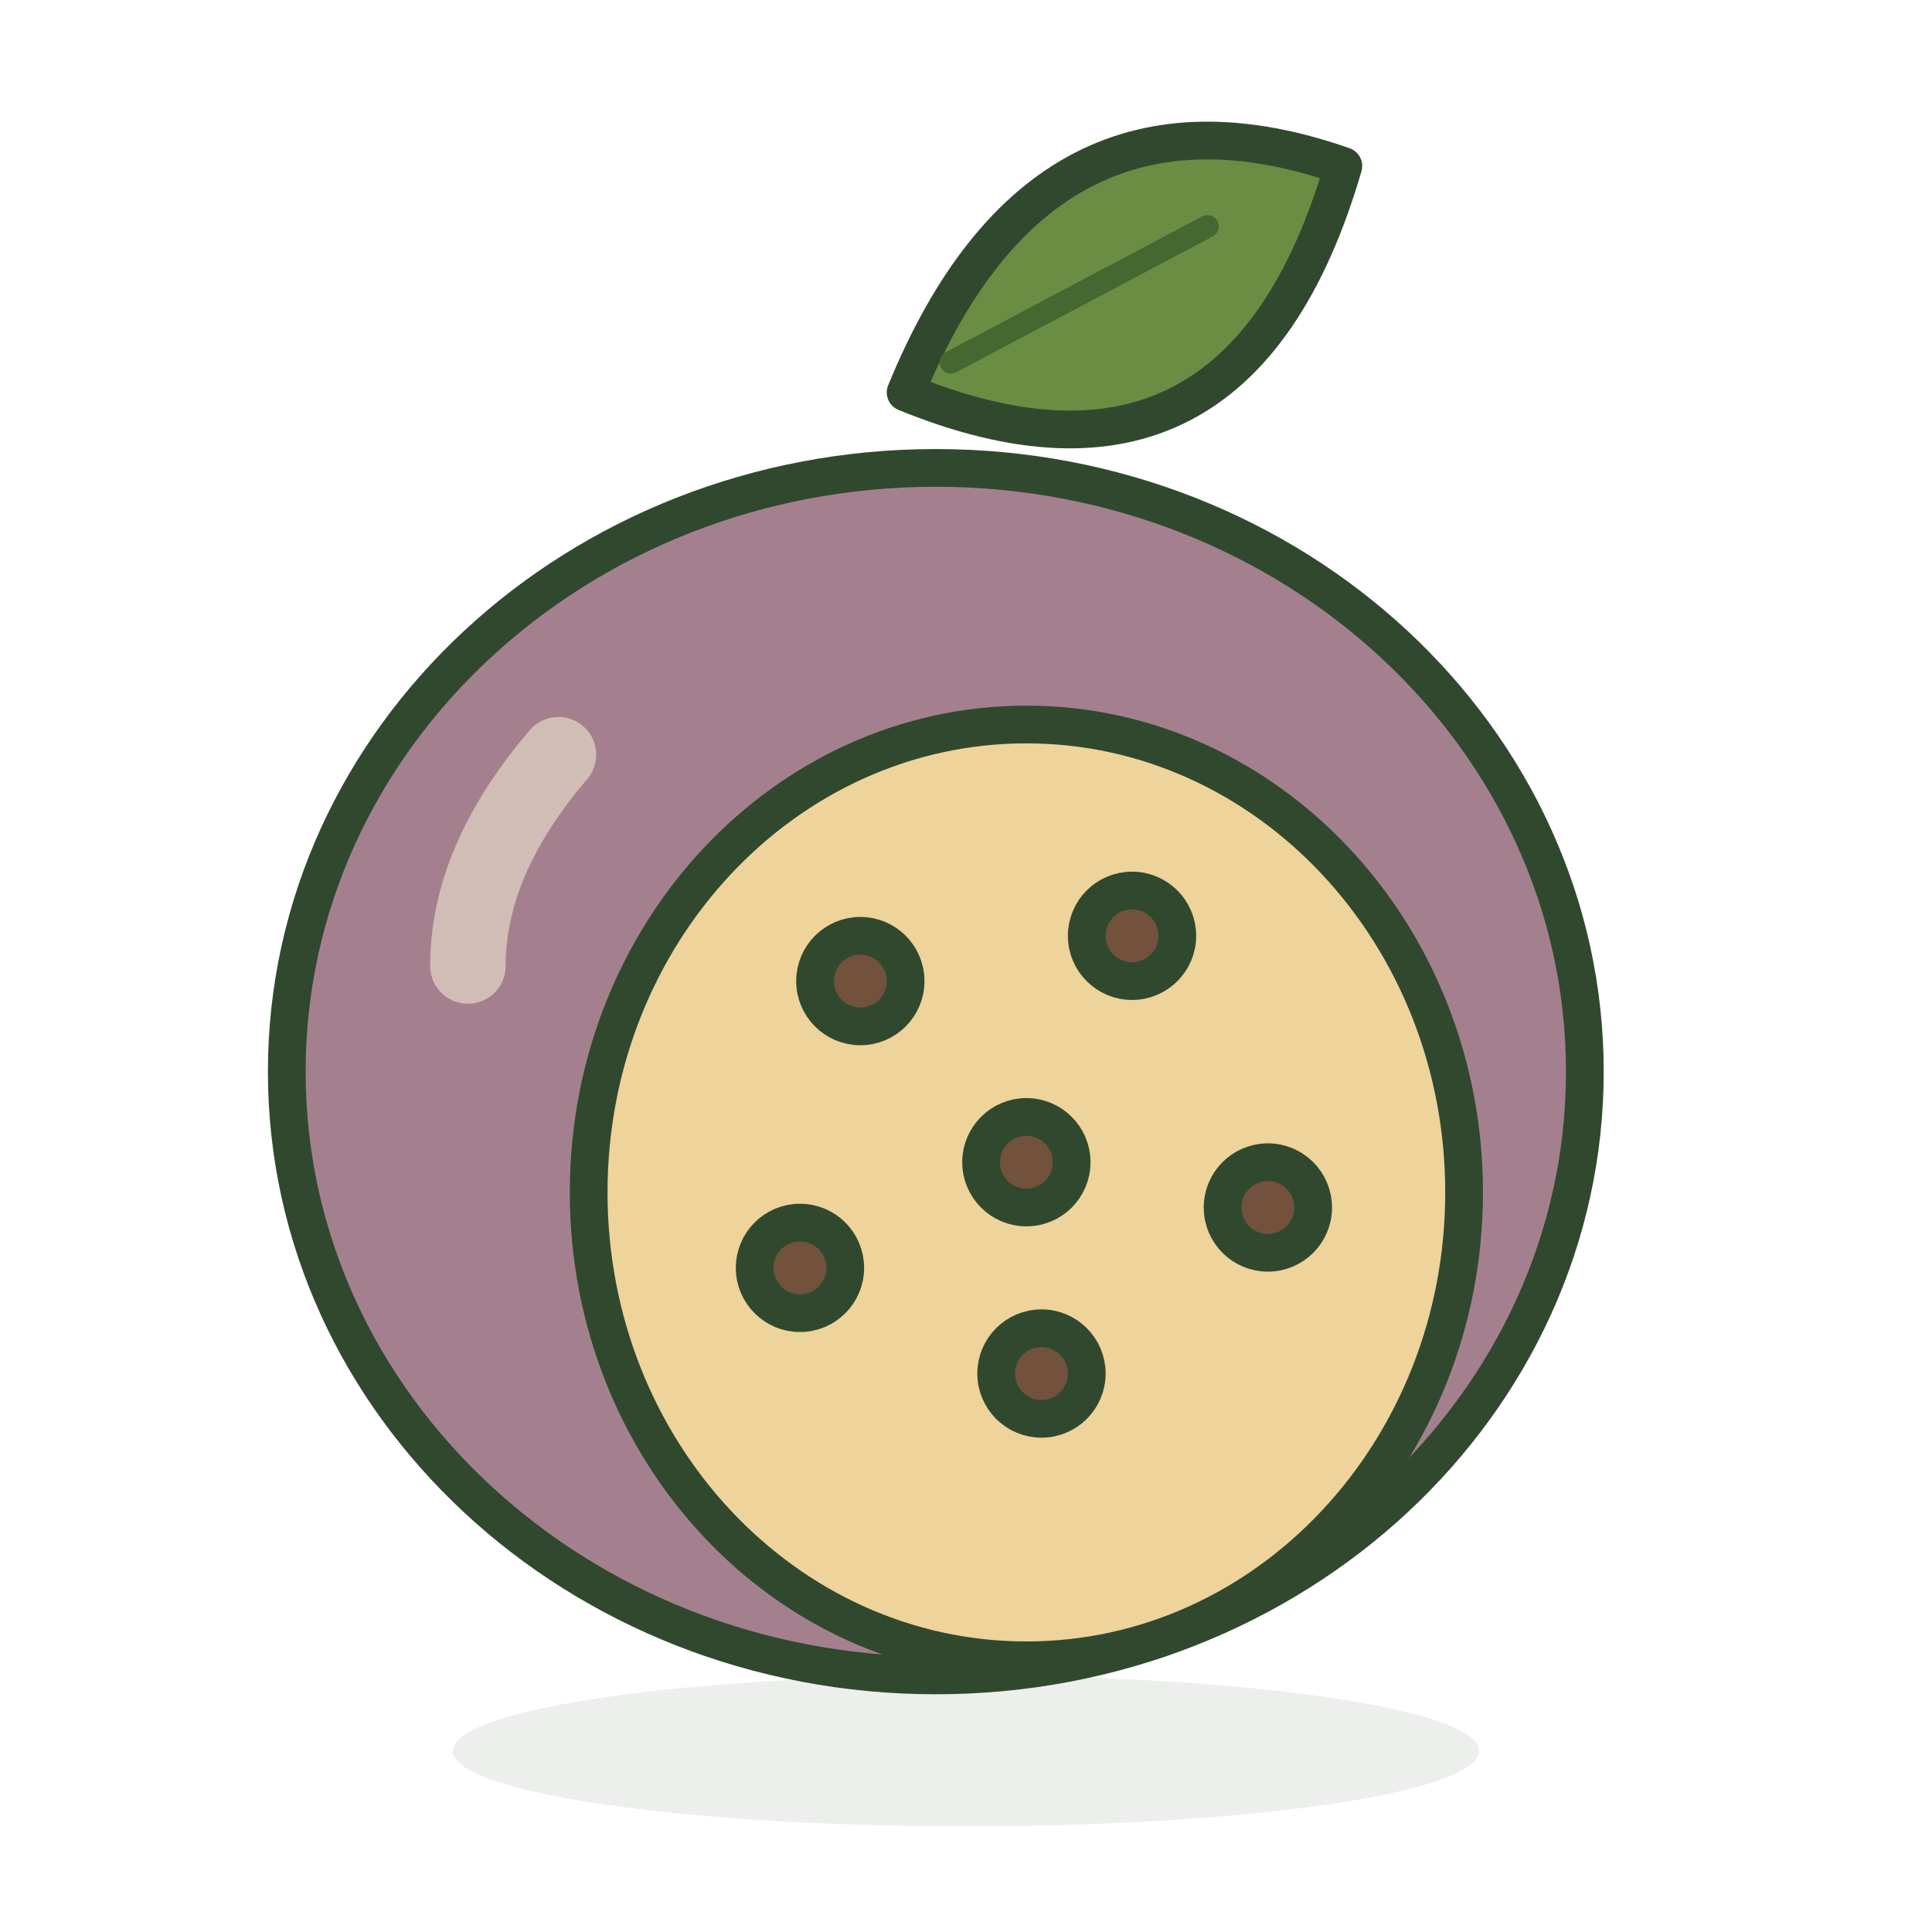
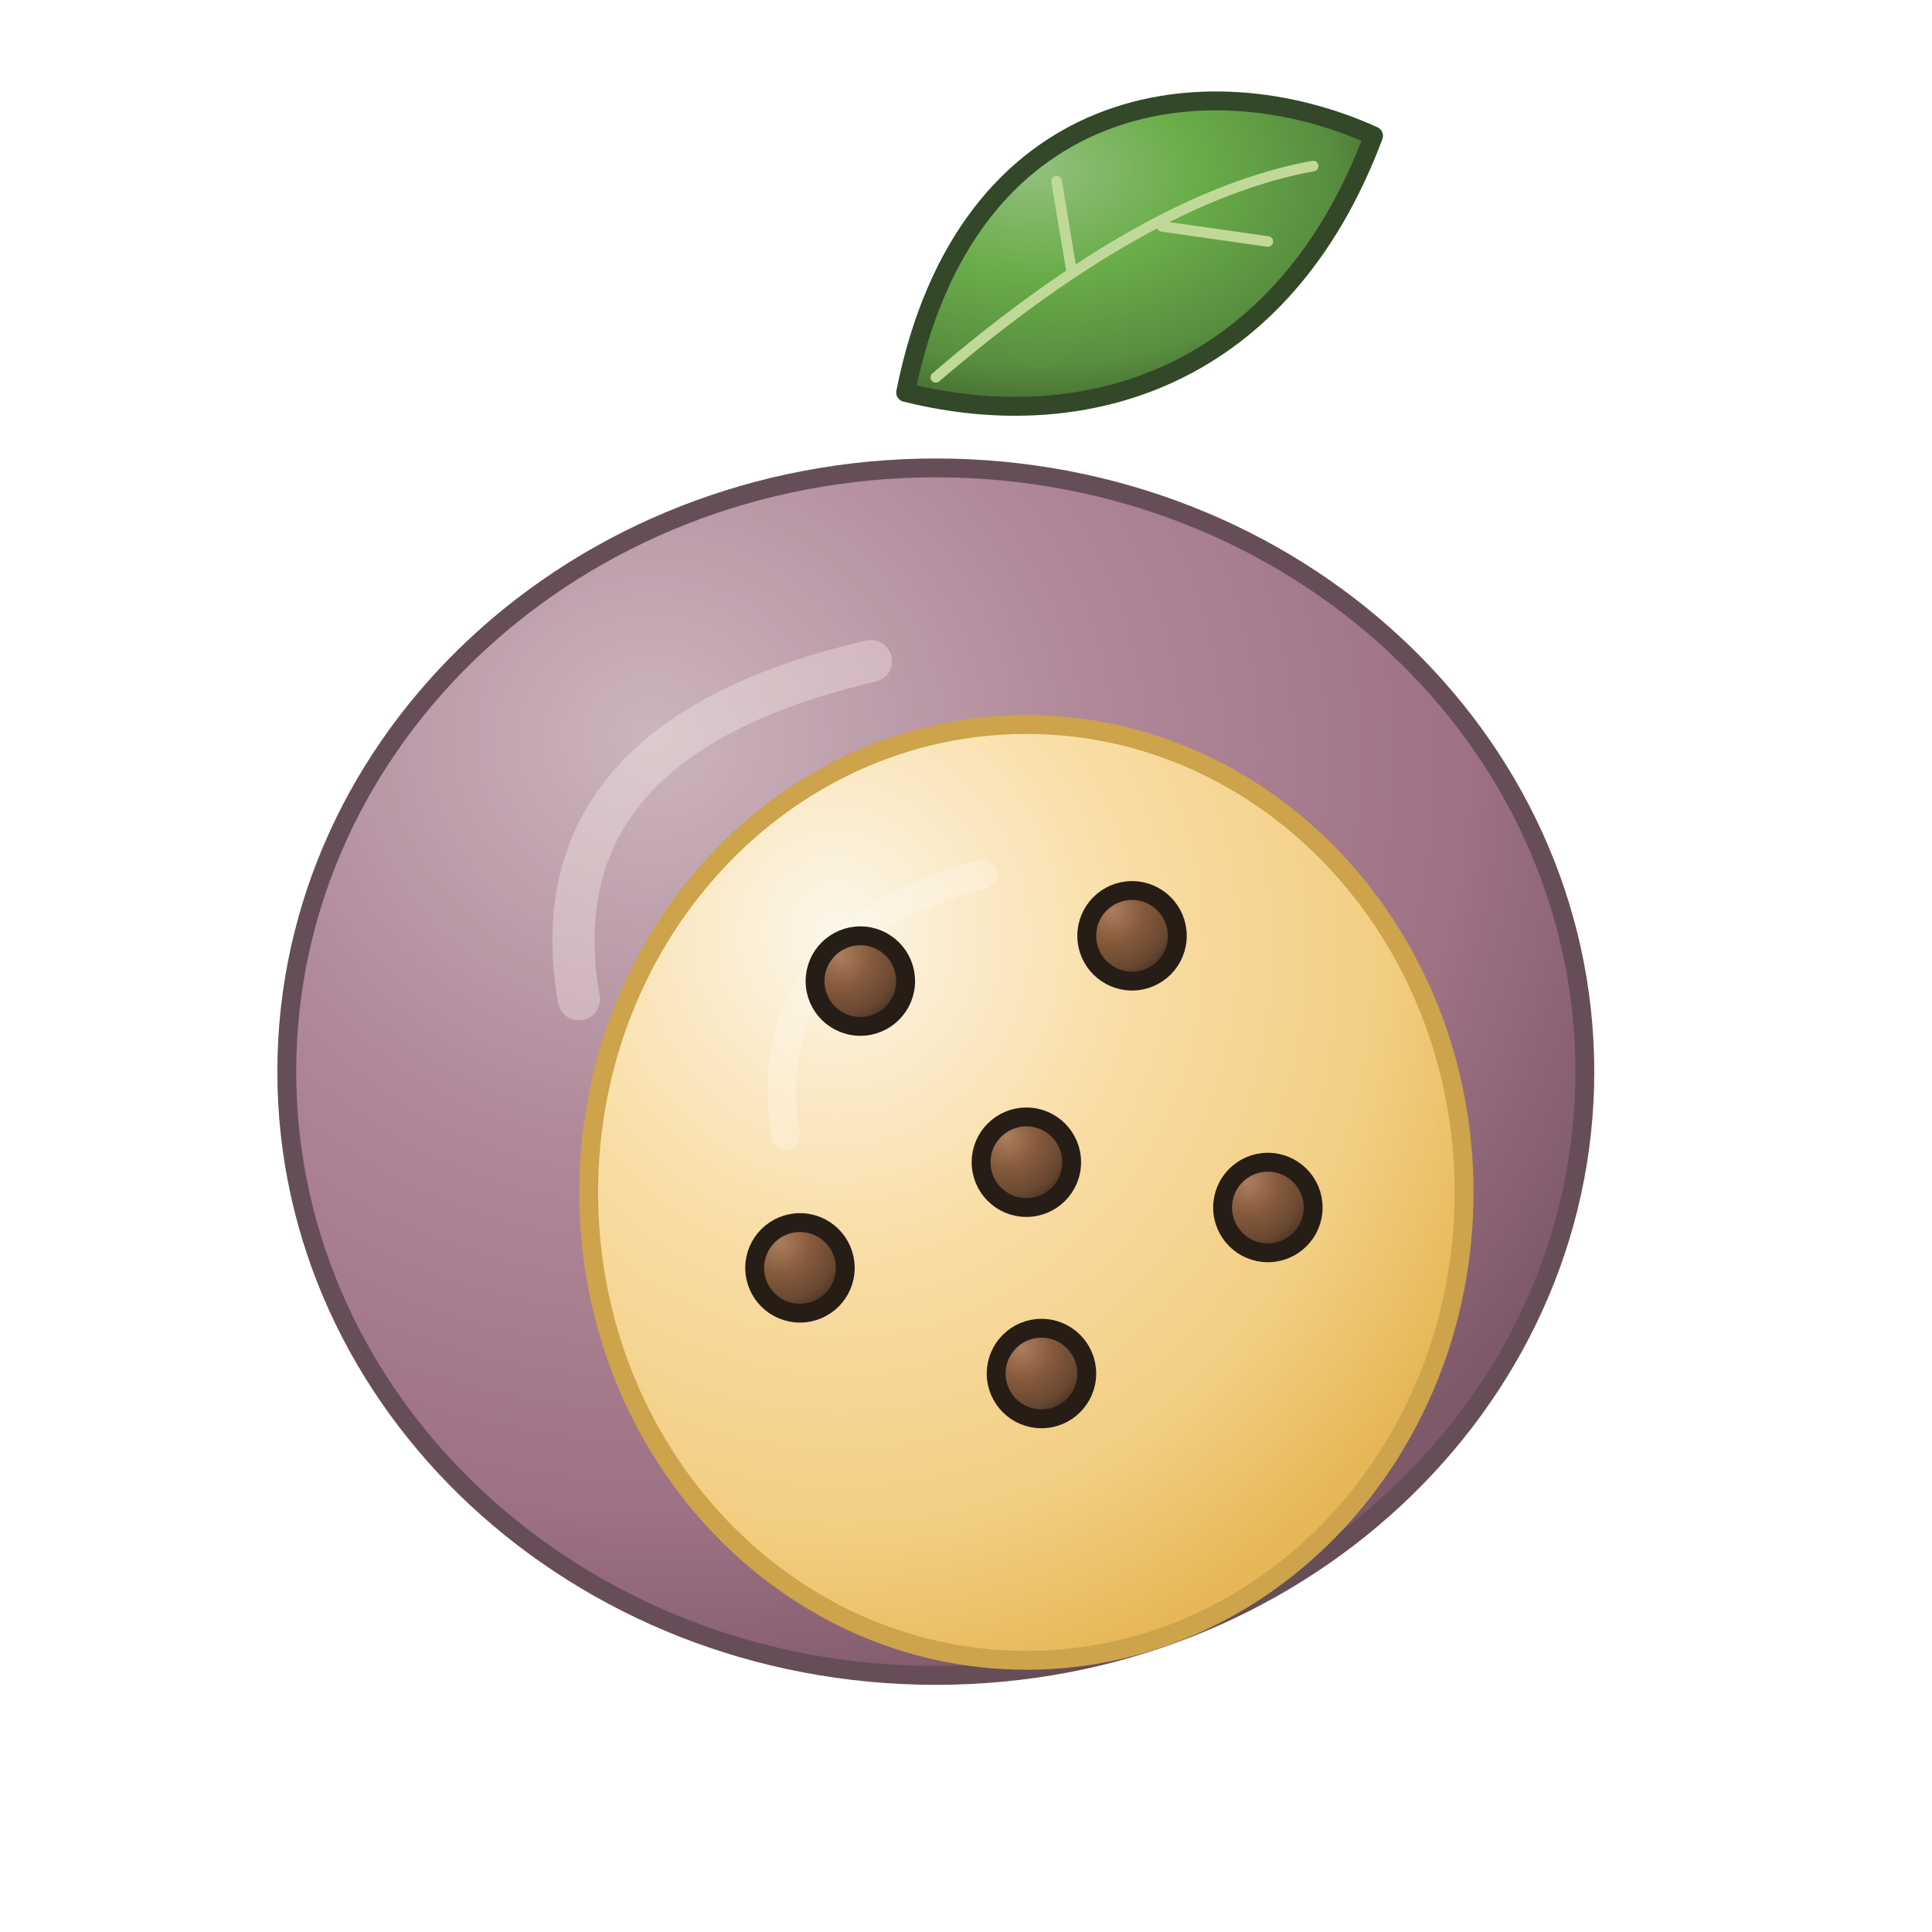
- <svg xmlns="http://www.w3.org/2000/svg" width="128" height="128" viewBox="0 0 128 128">
-   <ellipse cx="64" cy="116" rx="34" ry="5" fill="#30492e" opacity=".09" />
-   <ellipse cx="62" cy="71" rx="43" ry="40" fill="#a4808f" stroke="#30492e" stroke-width="2.5" />
-   <ellipse cx="68" cy="79" rx="29" ry="31" fill="#eed39b" stroke="#30492e" stroke-width="2.5" />
-   <ellipse cx="57" cy="65" rx="3" ry="3" fill="#72523c" stroke="#30492e" stroke-width="2.5" />
-   <ellipse cx="75" cy="62" rx="3" ry="3" fill="#72523c" stroke="#30492e" stroke-width="2.5" />
-   <ellipse cx="84" cy="80" rx="3" ry="3" fill="#72523c" stroke="#30492e" stroke-width="2.5" />
-   <ellipse cx="69" cy="91" rx="3" ry="3" fill="#72523c" stroke="#30492e" stroke-width="2.5" />
-   <ellipse cx="53" cy="84" rx="3" ry="3" fill="#72523c" stroke="#30492e" stroke-width="2.5" />
-   <ellipse cx="68" cy="77" rx="3" ry="3" fill="#72523c" stroke="#30492e" stroke-width="2.5" />
-   <path d="M60 26q9 -22 29 -15q-7 24 -29 15" fill="#698d43" stroke="#30492e" stroke-width="2.5" stroke-linejoin="round" stroke-linecap="round" />
-   <path d="M63 24l17 -9" fill="none" stroke="#456831" stroke-width="1.5" stroke-linejoin="round" stroke-linecap="round" />
-   <path d="M37 50q-6 7 -6 14" fill="none" stroke="#fff9dd" stroke-width="5" stroke-linecap="round" opacity=".5" />
+ <svg xmlns="http://www.w3.org/2000/svg" width="256" height="256" viewBox="0 0 128 128">
+   <defs>
+     <radialGradient id="f0" cx="29%" cy="25%" r="80%" fx="28%" fy="22%">
+       <stop offset="0%" stop-color="#cbb5be" />
+       <stop offset="42%" stop-color="#b08899" />
+       <stop offset="78%" stop-color="#9e7184" />
+       <stop offset="100%" stop-color="#7e5969" />
+     </radialGradient>
+     <radialGradient id="f1" cx="29%" cy="25%" r="80%" fx="28%" fy="22%">
+       <stop offset="0%" stop-color="#fcf6e9" />
+       <stop offset="42%" stop-color="#f9dda5" />
+       <stop offset="78%" stop-color="#f2ce82" />
+       <stop offset="100%" stop-color="#e6b756" />
+     </radialGradient>
+     <radialGradient id="f2" cx="29%" cy="25%" r="80%" fx="28%" fy="22%">
+       <stop offset="0%" stop-color="#ac7e5d" />
+       <stop offset="42%" stop-color="#865a3c" />
+       <stop offset="78%" stop-color="#684831" />
+       <stop offset="100%" stop-color="#412e21" />
+     </radialGradient>
+     <radialGradient id="f3" cx="29%" cy="25%" r="80%" fx="28%" fy="22%">
+       <stop offset="0%" stop-color="#ac7e5d" />
+       <stop offset="42%" stop-color="#865a3c" />
+       <stop offset="78%" stop-color="#684831" />
+       <stop offset="100%" stop-color="#412e21" />
+     </radialGradient>
+     <radialGradient id="f4" cx="29%" cy="25%" r="80%" fx="28%" fy="22%">
+       <stop offset="0%" stop-color="#ac7e5d" />
+       <stop offset="42%" stop-color="#865a3c" />
+       <stop offset="78%" stop-color="#684831" />
+       <stop offset="100%" stop-color="#412e21" />
+     </radialGradient>
+     <radialGradient id="f5" cx="29%" cy="25%" r="80%" fx="28%" fy="22%">
+       <stop offset="0%" stop-color="#ac7e5d" />
+       <stop offset="42%" stop-color="#865a3c" />
+       <stop offset="78%" stop-color="#684831" />
+       <stop offset="100%" stop-color="#412e21" />
+     </radialGradient>
+     <radialGradient id="f6" cx="29%" cy="25%" r="80%" fx="28%" fy="22%">
+       <stop offset="0%" stop-color="#ac7e5d" />
+       <stop offset="42%" stop-color="#865a3c" />
+       <stop offset="78%" stop-color="#684831" />
+       <stop offset="100%" stop-color="#412e21" />
+     </radialGradient>
+     <radialGradient id="f7" cx="29%" cy="25%" r="80%" fx="28%" fy="22%">
+       <stop offset="0%" stop-color="#ac7e5d" />
+       <stop offset="42%" stop-color="#865a3c" />
+       <stop offset="78%" stop-color="#684831" />
+       <stop offset="100%" stop-color="#412e21" />
+     </radialGradient>
+     <radialGradient id="f8" cx="29%" cy="25%" r="80%" fx="28%" fy="22%">
+       <stop offset="0%" stop-color="#92c07d" />
+       <stop offset="42%" stop-color="#69ad49" />
+       <stop offset="78%" stop-color="#588e3f" />
+       <stop offset="100%" stop-color="#416430" />
+     </radialGradient>
+   </defs>
+   <g>
+     <ellipse cx="62" cy="71" rx="43" ry="40" fill="url(#f0)" stroke="#664e58" stroke-width="1.25" />
+     <path d="M38.35 66.20 Q35.34 49.00 57.70 43.80" fill="none" stroke="#fffaf0" stroke-width="2.795" stroke-linecap="round" opacity=".32" />
+     <ellipse cx="68" cy="79" rx="29" ry="31" fill="url(#f1)" stroke="#cda34b" stroke-width="1.25" />
+     <path d="M52.05 75.28 Q50.02 61.95 65.10 57.92" fill="none" stroke="#fffaf0" stroke-width="1.885" stroke-linecap="round" opacity=".32" />
+     <ellipse cx="57" cy="65" rx="3" ry="3" fill="url(#f2)" stroke="#271d17" stroke-width="1.25" />
+     <ellipse cx="75" cy="62" rx="3" ry="3" fill="url(#f3)" stroke="#271d17" stroke-width="1.25" />
+     <ellipse cx="84" cy="80" rx="3" ry="3" fill="url(#f4)" stroke="#271d17" stroke-width="1.25" />
+     <ellipse cx="69" cy="91" rx="3" ry="3" fill="url(#f5)" stroke="#271d17" stroke-width="1.25" />
+     <ellipse cx="53" cy="84" rx="3" ry="3" fill="url(#f6)" stroke="#271d17" stroke-width="1.25" />
+     <ellipse cx="68" cy="77" rx="3" ry="3" fill="url(#f7)" stroke="#271d17" stroke-width="1.25" />
+     <path d="M60 26C64 6 80 4 91 9C85 25 72 29 60 26Z" fill="url(#f8)" stroke="#334729" stroke-width="1.25" stroke-linejoin="round" stroke-linecap="round" />
+     <path d="M62 25Q76 13 87 11M71 18l-1 -6M77 15l7 1" fill="none" stroke="#c1d998" stroke-width="0.7" stroke-linejoin="round" stroke-linecap="round" />
+   </g>
</svg>
